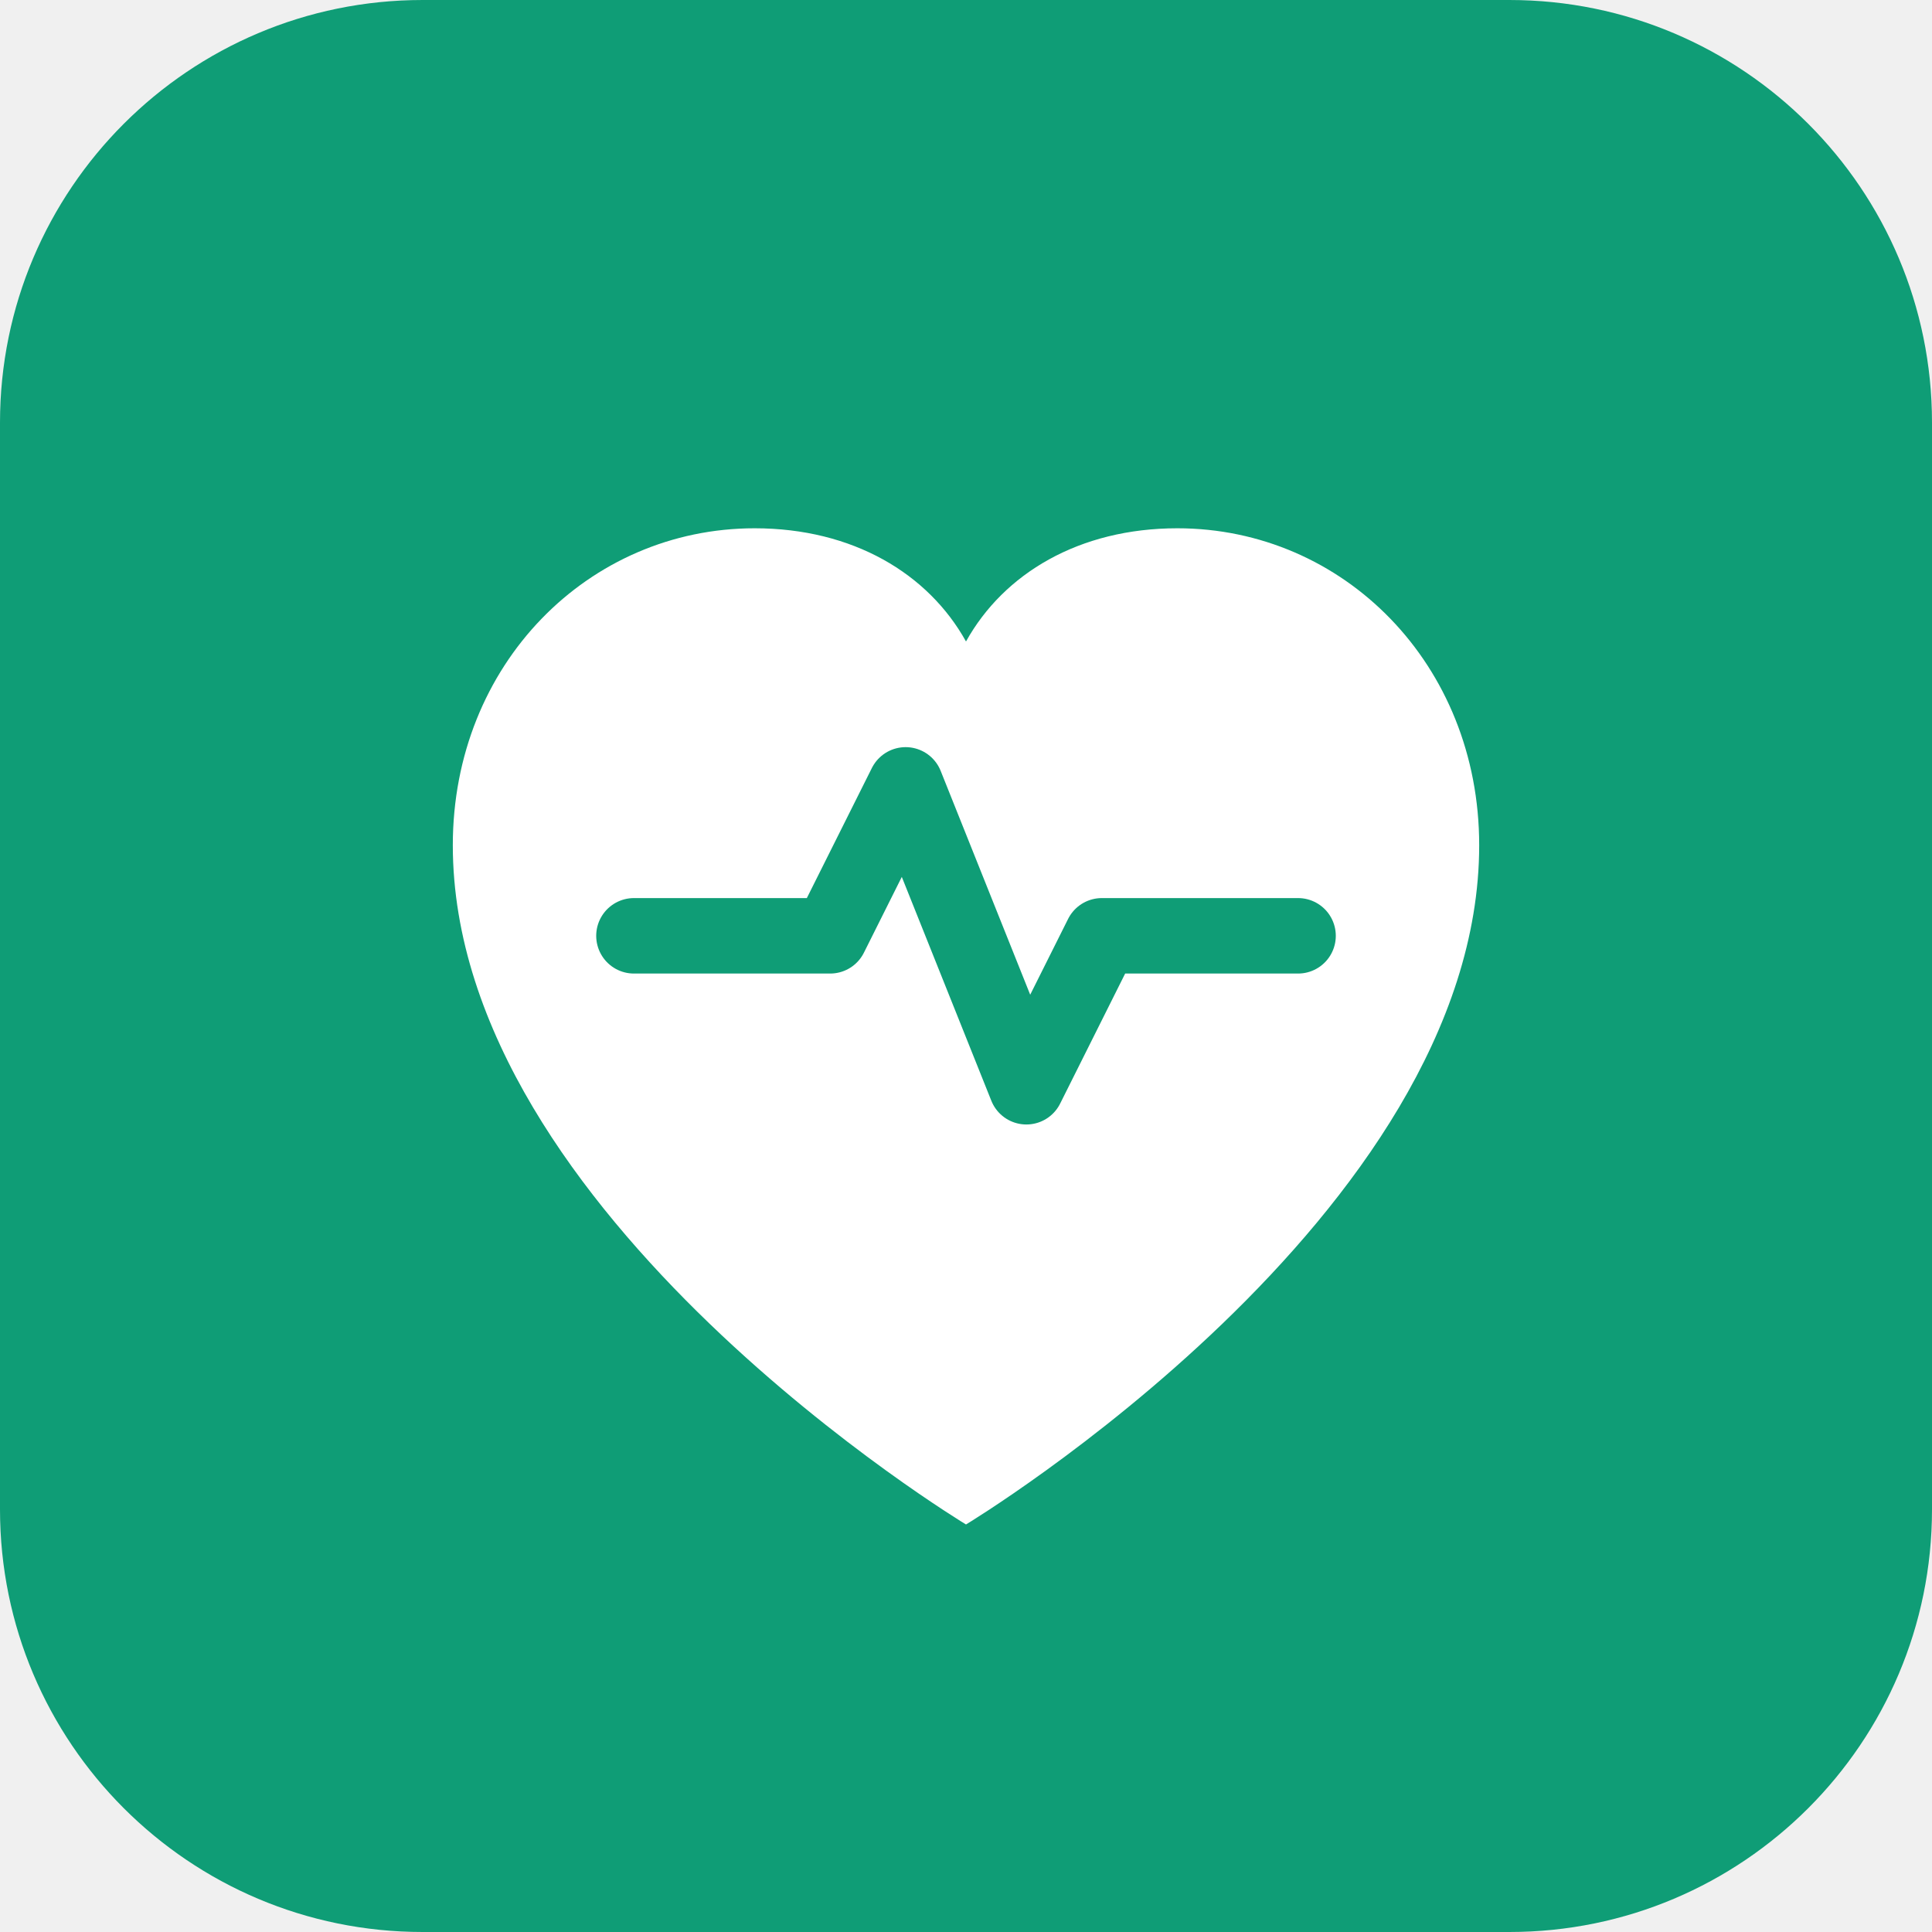
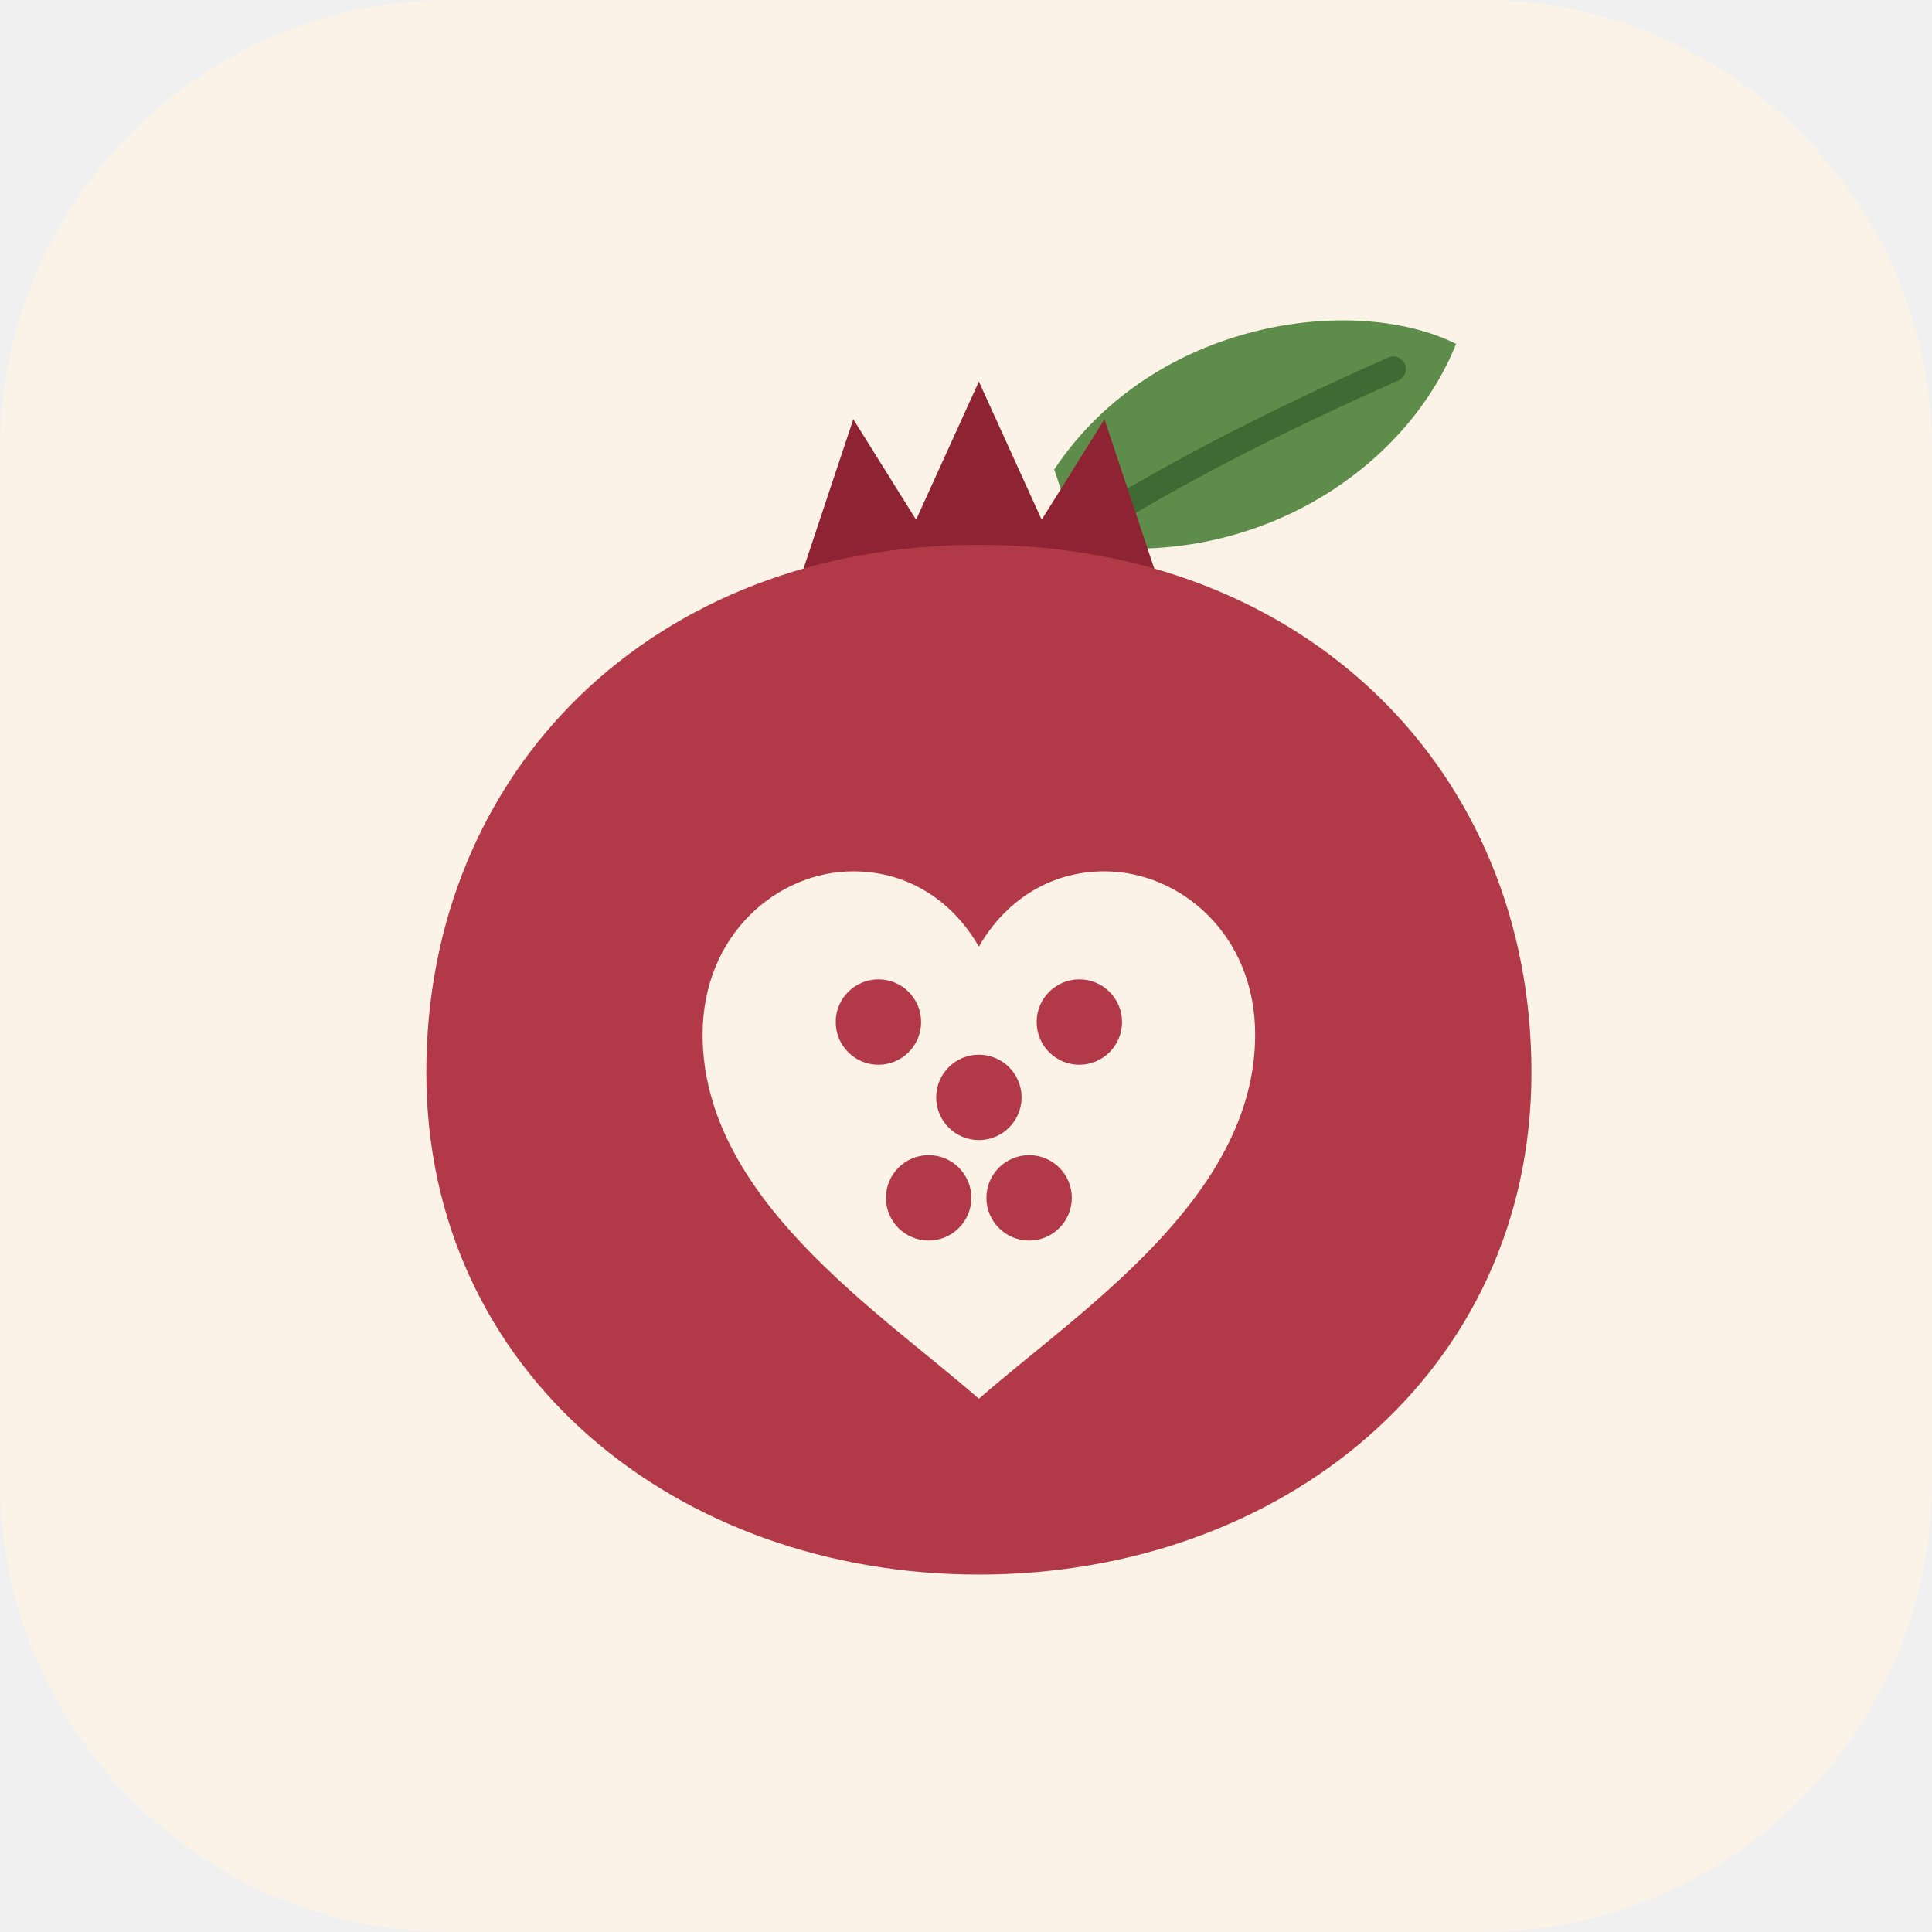
- <svg xmlns="http://www.w3.org/2000/svg" viewBox="0 0 512 512">
-   <rect width="512" height="512" rx="112" fill="#0f9d76" />
-   <path d="M256 404s-136-82-136-180c0-48 36-84 80-84 26 0 46 12 56 30 10-18 30-30 56-30 44 0 80 36 80 84 0 98-136 180-136 180z" fill="#fff" />
-   <path d="M168 248h52l20-40 32 80 20-40h52" fill="none" stroke="#0f9d76" stroke-width="20" stroke-linecap="round" stroke-linejoin="round" />
+ <svg xmlns="http://www.w3.org/2000/svg" viewBox="0 0 120 120">
+   <rect width="120" height="120" rx="28" fill="#FBF3E8" />
+   <g transform="translate(14 12) scale(.78)">
+     <path d="M66 22 C74 10 90 8 98 12 C94 22 82 30 68 28 Z" fill="#5E8C4A" />
+     <path d="M68 27 C76 22 84 18 93 14" stroke="#3F6A33" stroke-width="2" fill="none" stroke-linecap="round" />
+     <path d="M46 30 L50 18 L55 26 L60 15 L65 26 L70 18 L74 30 Z" fill="#8E2433" />
+     <path d="M60 28 C86 28 104 46 104 70 C104 94 84 110 60 110 C36 110 16 94 16 70 C16 46 34 28 60 28 Z" fill="#B23A48" />
+     <path d="M60 96 C52 89 38 80 38 67 C38 59 44 54 50 54 C54.5 54 58 56.5 60 60 C62 56.5 65.5 54 70 54 C76 54 82 59 82 67 C82 80 68 89 60 96 Z" fill="#FBF3E8" />
+     <circle cx="52" cy="66" r="3.4" fill="#B23A48" />
+     <circle cx="60" cy="72" r="3.4" fill="#B23A48" />
+     <circle cx="68" cy="66" r="3.4" fill="#B23A48" />
+     <circle cx="56" cy="80" r="3.4" fill="#B23A48" />
+     <circle cx="64" cy="80" r="3.4" fill="#B23A48" />
+   </g>
</svg>
